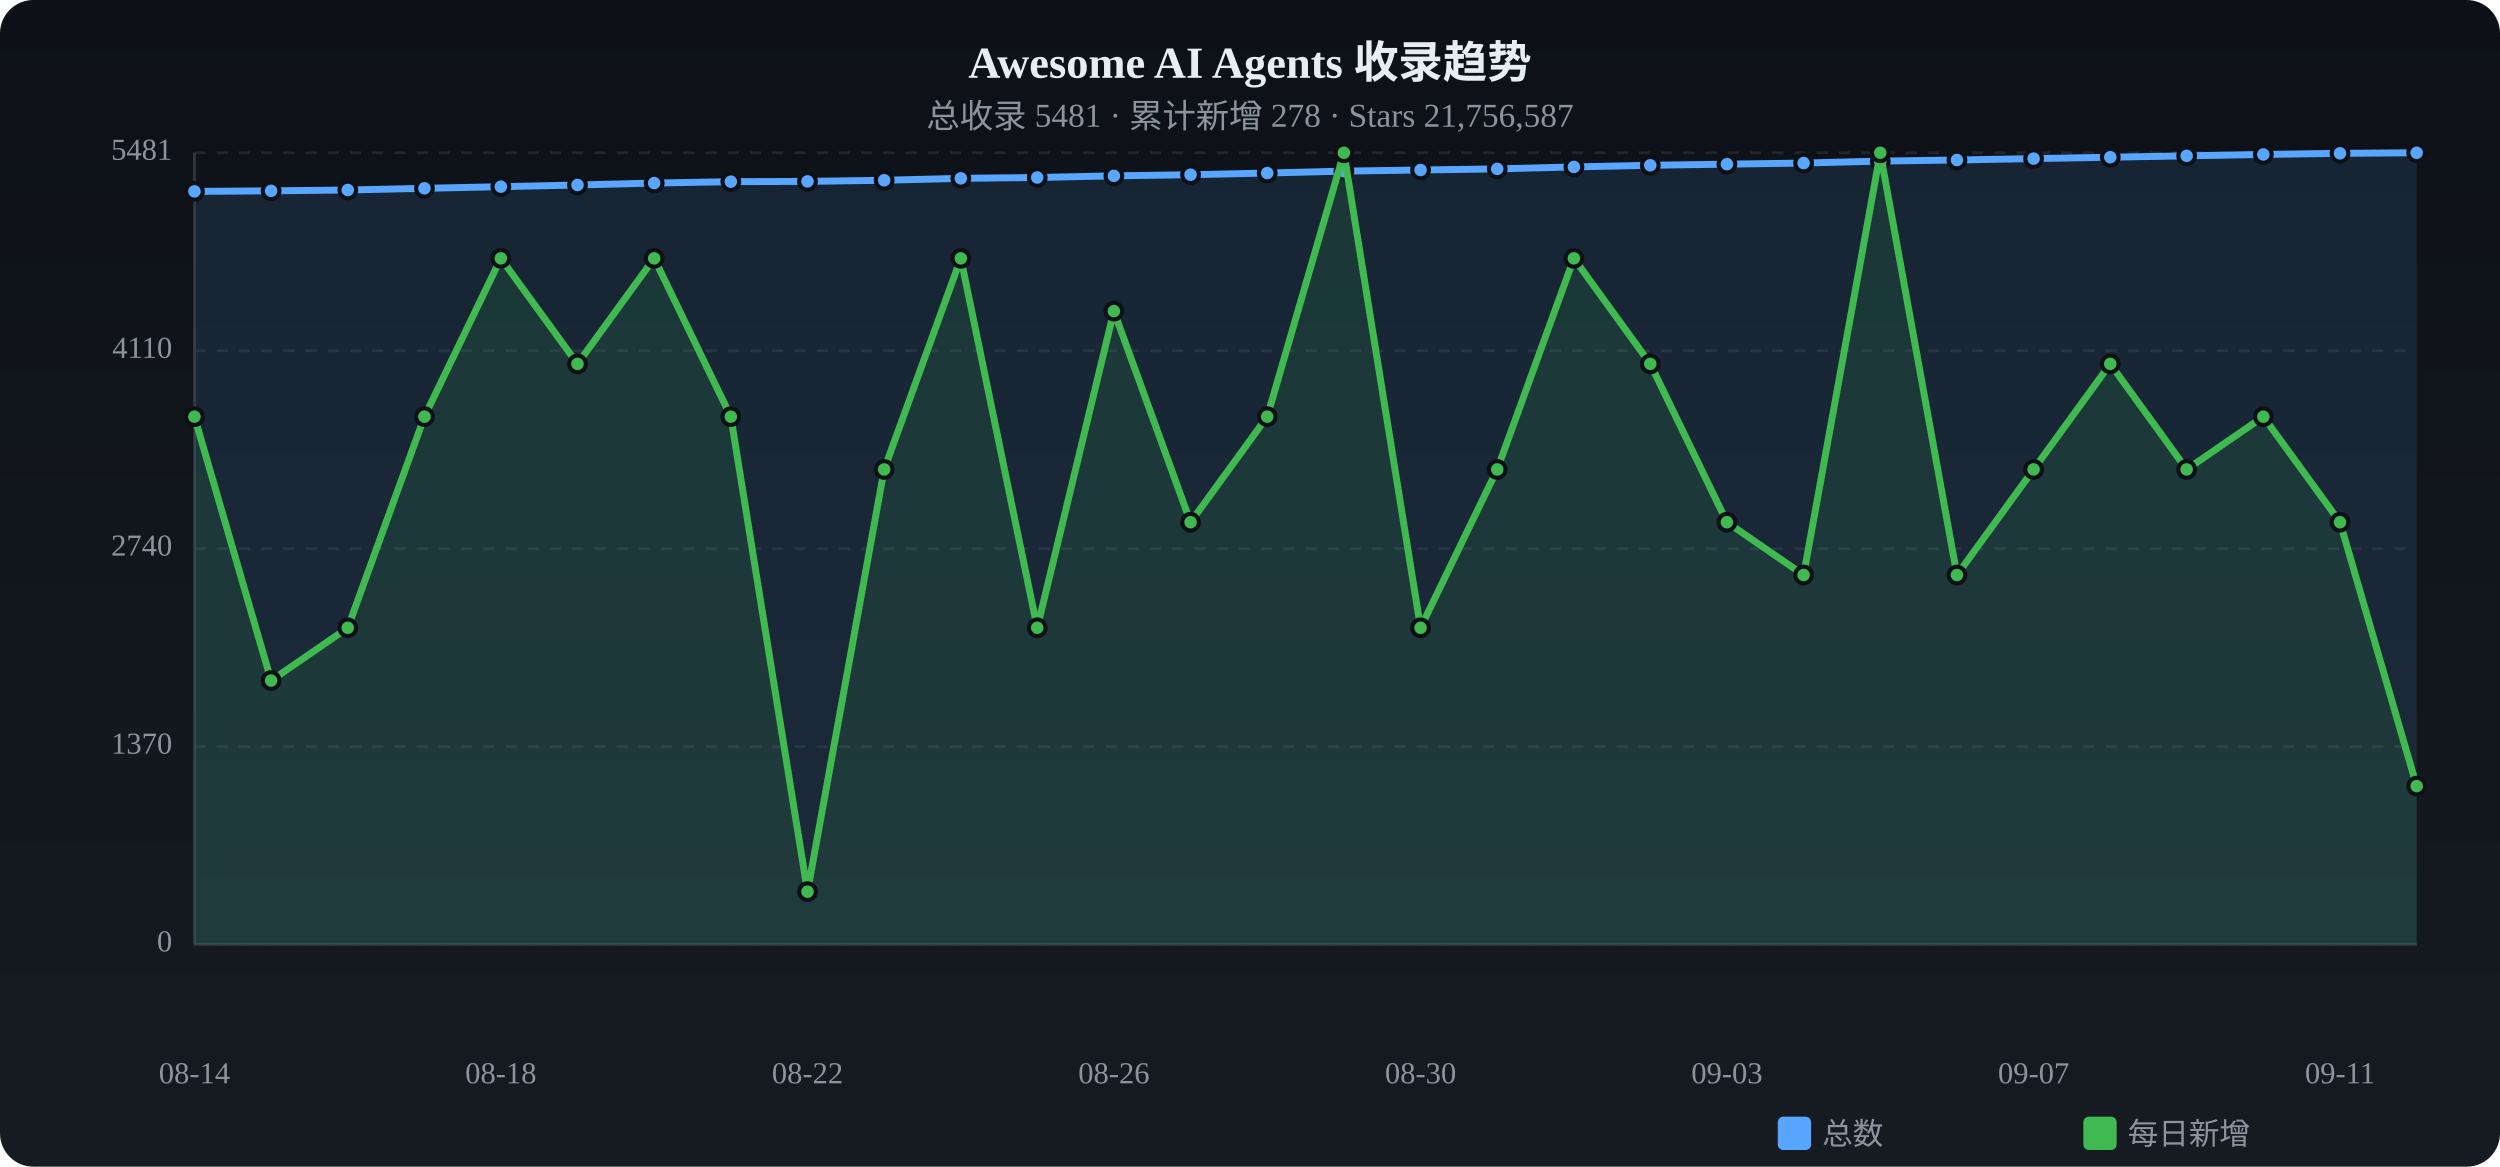
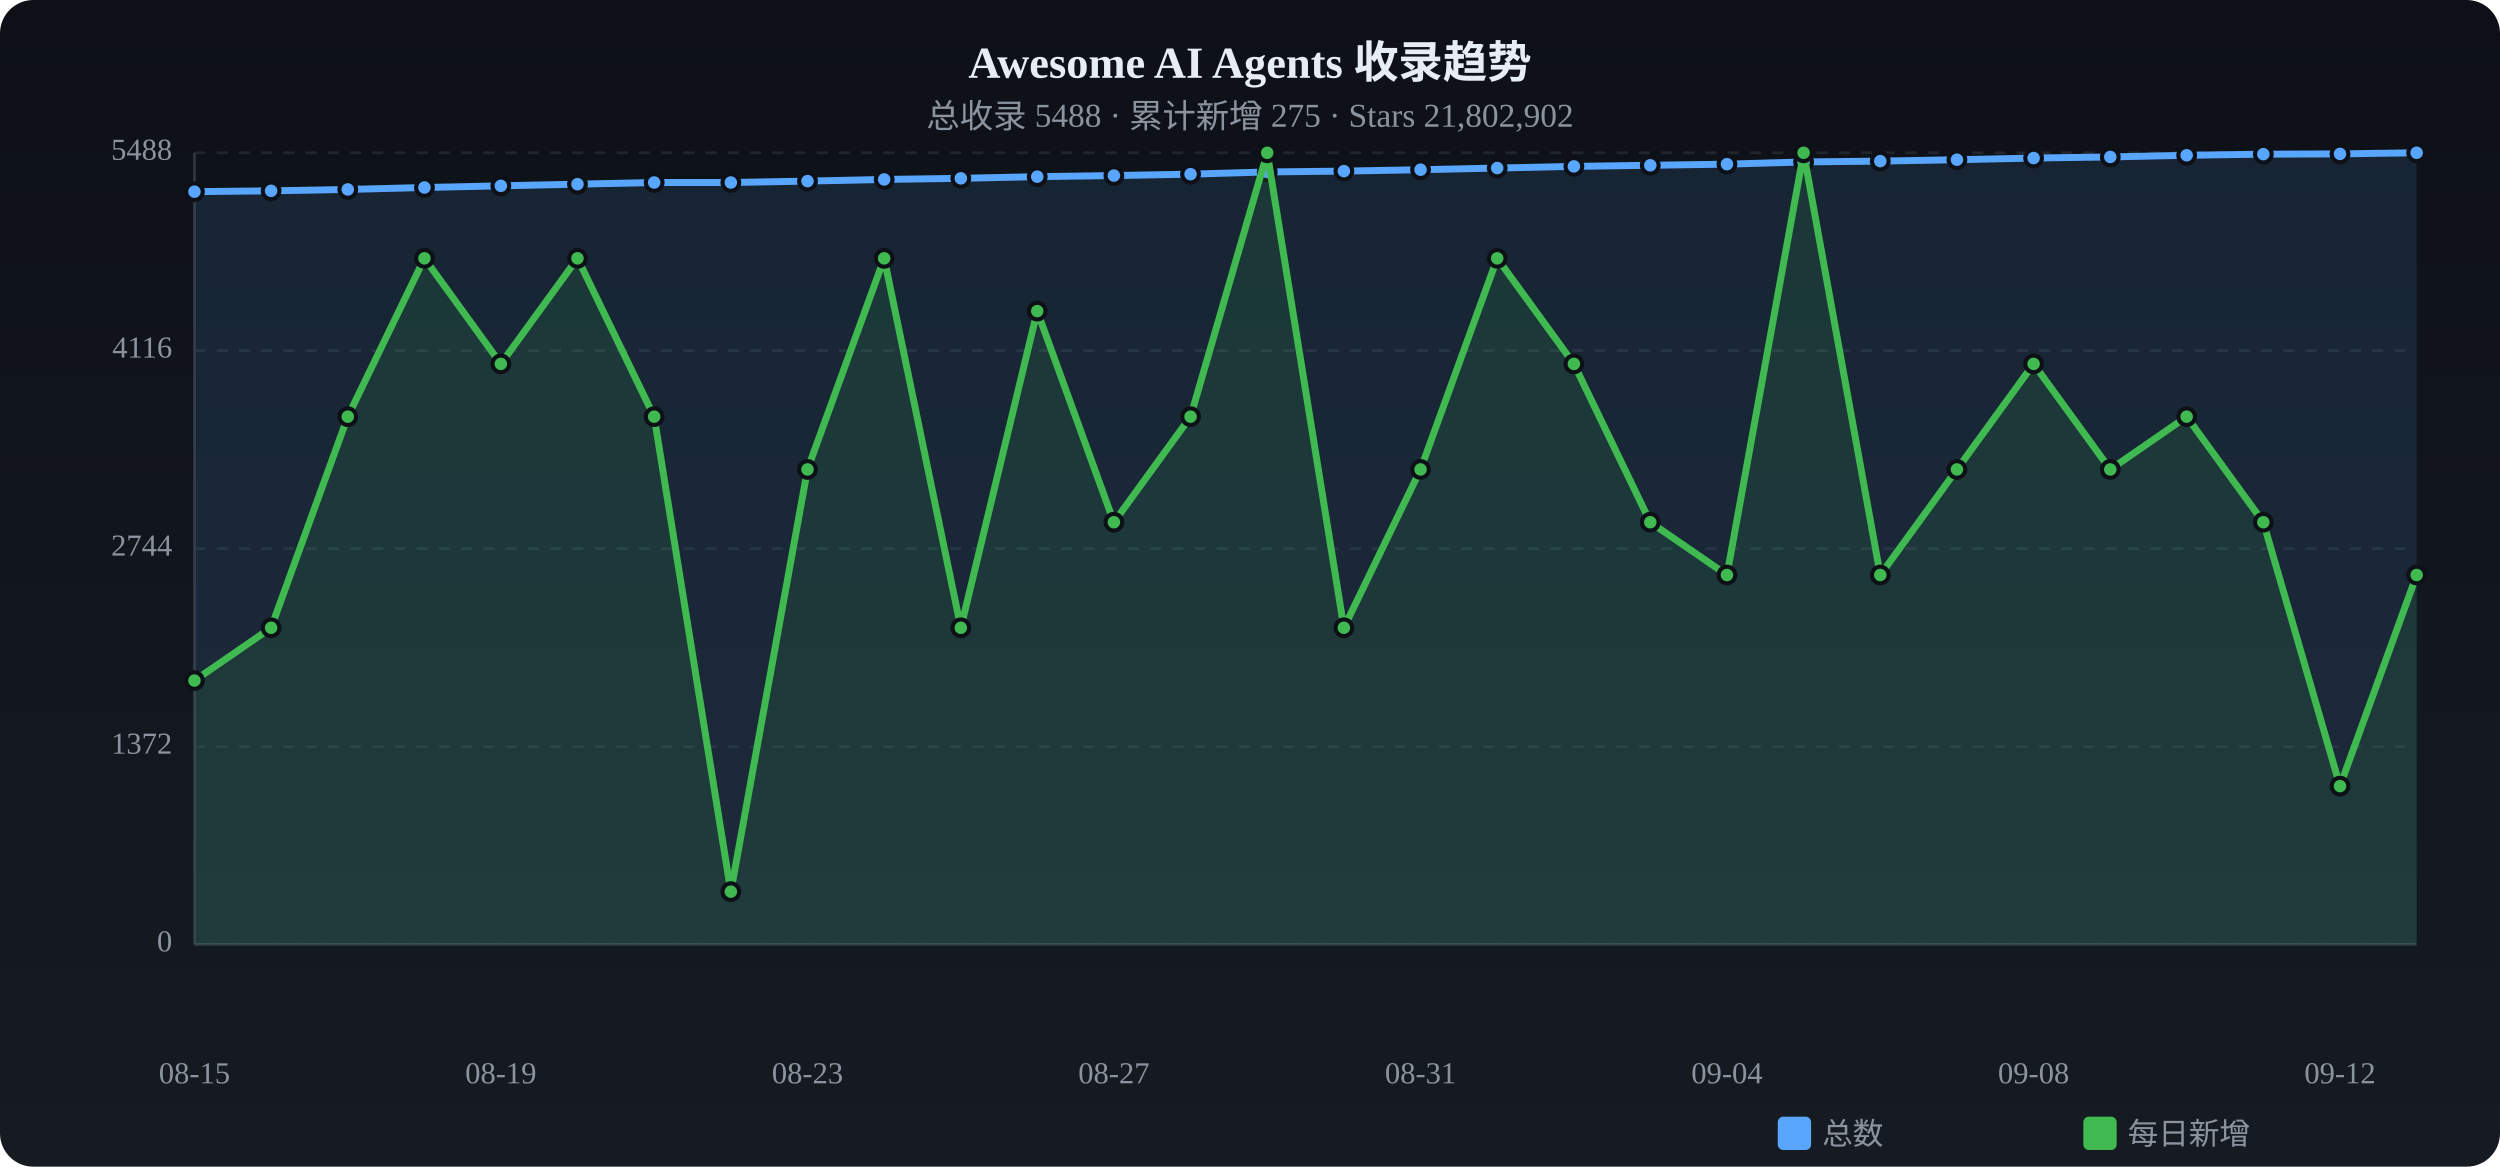
<svg xmlns="http://www.w3.org/2000/svg" viewBox="0 0 900 420" width="900" height="420">
  <defs>
    <linearGradient id="tbg" x1="0%" y1="0%" x2="0%" y2="100%">
      <stop offset="0%" stop-color="#0d1117" />
      <stop offset="100%" stop-color="#161b22" />
    </linearGradient>
  </defs>
  <rect width="900" height="420" rx="12" fill="url(#tbg)" />
  <text x="450.0" y="28" text-anchor="middle" fill="#e6edf3" font-size="16" font-weight="bold">Awesome AI Agents 收录趋势</text>
-   <text x="450.0" y="46" text-anchor="middle" fill="#8b949e" font-size="12">总收录 5481 · 累计新增 278 · Stars 21,756,587</text>
+   <text x="450.0" y="46" text-anchor="middle" fill="#8b949e" font-size="12">总收录 5488 · 累计新增 275 · Stars 21,802,902</text>
  <text x="62" y="340.0" text-anchor="end" fill="#8b949e" font-size="11" dominant-baseline="middle">0</text>
  <line x1="70" y1="340.0" x2="870" y2="340.0" stroke="#21262d" stroke-dasharray="4 4" />
-   <text x="62" y="268.8" text-anchor="end" fill="#8b949e" font-size="11" dominant-baseline="middle">1370</text>
+   <text x="62" y="268.8" text-anchor="end" fill="#8b949e" font-size="11" dominant-baseline="middle">1372</text>
  <line x1="70" y1="268.8" x2="870" y2="268.8" stroke="#21262d" stroke-dasharray="4 4" />
-   <text x="62" y="197.5" text-anchor="end" fill="#8b949e" font-size="11" dominant-baseline="middle">2740</text>
+   <text x="62" y="197.5" text-anchor="end" fill="#8b949e" font-size="11" dominant-baseline="middle">2744</text>
  <line x1="70" y1="197.5" x2="870" y2="197.5" stroke="#21262d" stroke-dasharray="4 4" />
-   <text x="62" y="126.3" text-anchor="end" fill="#8b949e" font-size="11" dominant-baseline="middle">4110</text>
-   <line x1="70" y1="126.3" x2="870" y2="126.3" stroke="#21262d" stroke-dasharray="4 4" />
-   <text x="62" y="55.0" text-anchor="end" fill="#8b949e" font-size="11" dominant-baseline="middle">5481</text>
+   <text x="62" y="126.2" text-anchor="end" fill="#8b949e" font-size="11" dominant-baseline="middle">4116</text>
+   <line x1="70" y1="126.2" x2="870" y2="126.2" stroke="#21262d" stroke-dasharray="4 4" />
+   <text x="62" y="55.0" text-anchor="end" fill="#8b949e" font-size="11" dominant-baseline="middle">5488</text>
  <line x1="70" y1="55.0" x2="870" y2="55.0" stroke="#21262d" stroke-dasharray="4 4" />
  <line x1="70" y1="55" x2="70" y2="340" stroke="#30363d" />
  <line x1="70" y1="340" x2="870" y2="340" stroke="#30363d" />
-   <path d="M70.0,68.9 L97.6,68.7 L125.2,68.4 L152.8,67.8 L180.3,67.2 L207.9,66.6 L235.5,65.9 L263.1,65.4 L290.7,65.3 L318.3,64.9 L345.9,64.2 L373.4,63.9 L401.0,63.3 L428.6,62.9 L456.2,62.3 L483.8,61.6 L511.4,61.2 L539.0,60.8 L566.6,60.1 L594.1,59.5 L621.7,59.1 L649.3,58.7 L676.9,58.0 L704.5,57.6 L732.1,57.1 L759.7,56.6 L787.2,56.1 L814.8,55.6 L842.4,55.2 L870.0,55.0 L870.0,340 L70.0,340 Z" fill="#58a6ff" opacity="0.12" />
-   <polyline points="70.0,68.9 97.6,68.7 125.2,68.4 152.8,67.8 180.3,67.2 207.9,66.6 235.5,65.9 263.1,65.4 290.7,65.3 318.3,64.9 345.9,64.2 373.4,63.9 401.0,63.3 428.6,62.9 456.2,62.3 483.8,61.6 511.4,61.2 539.0,60.8 566.6,60.1 594.1,59.5 621.7,59.1 649.3,58.7 676.9,58.0 704.5,57.6 732.1,57.1 759.7,56.6 787.2,56.1 814.8,55.6 842.4,55.2 870.0,55.0" fill="none" stroke="#58a6ff" stroke-width="2.5" stroke-linecap="round" stroke-linejoin="round" />
-   <circle cx="70.0" cy="68.9" r="3" fill="#58a6ff" stroke="#0d1117" stroke-width="1.5" />
+   <path d="M70.0,69.0 L97.6,68.7 L125.2,68.2 L152.8,67.5 L180.3,66.9 L207.9,66.3 L235.5,65.7 L263.1,65.7 L290.7,65.2 L318.3,64.6 L345.9,64.2 L373.4,63.6 L401.0,63.2 L428.6,62.7 L456.2,61.9 L483.8,61.6 L511.4,61.1 L539.0,60.5 L566.6,59.9 L594.1,59.5 L621.7,59.1 L649.3,58.3 L676.9,58.0 L704.5,57.5 L732.1,56.9 L759.7,56.5 L787.2,55.9 L814.8,55.5 L842.4,55.4 L870.0,55.0 L870.0,340 L70.0,340 Z" fill="#58a6ff" opacity="0.12" />
+   <polyline points="70.0,69.0 97.6,68.7 125.2,68.2 152.8,67.5 180.3,66.9 207.9,66.3 235.5,65.7 263.1,65.7 290.7,65.2 318.3,64.6 345.9,64.2 373.4,63.6 401.0,63.2 428.6,62.7 456.2,61.9 483.8,61.6 511.4,61.1 539.0,60.5 566.6,59.9 594.1,59.5 621.7,59.1 649.3,58.3 676.9,58.0 704.5,57.5 732.1,56.9 759.7,56.5 787.2,55.9 814.8,55.5 842.4,55.4 870.0,55.0" fill="none" stroke="#58a6ff" stroke-width="2.5" stroke-linecap="round" stroke-linejoin="round" />
+   <circle cx="70.0" cy="69.0" r="3" fill="#58a6ff" stroke="#0d1117" stroke-width="1.5" />
  <circle cx="97.6" cy="68.7" r="3" fill="#58a6ff" stroke="#0d1117" stroke-width="1.5" />
-   <circle cx="125.2" cy="68.4" r="3" fill="#58a6ff" stroke="#0d1117" stroke-width="1.5" />
-   <circle cx="152.8" cy="67.8" r="3" fill="#58a6ff" stroke="#0d1117" stroke-width="1.5" />
-   <circle cx="180.3" cy="67.2" r="3" fill="#58a6ff" stroke="#0d1117" stroke-width="1.5" />
-   <circle cx="207.9" cy="66.6" r="3" fill="#58a6ff" stroke="#0d1117" stroke-width="1.5" />
-   <circle cx="235.5" cy="65.9" r="3" fill="#58a6ff" stroke="#0d1117" stroke-width="1.5" />
-   <circle cx="263.1" cy="65.4" r="3" fill="#58a6ff" stroke="#0d1117" stroke-width="1.5" />
-   <circle cx="290.7" cy="65.3" r="3" fill="#58a6ff" stroke="#0d1117" stroke-width="1.5" />
-   <circle cx="318.3" cy="64.9" r="3" fill="#58a6ff" stroke="#0d1117" stroke-width="1.5" />
+   <circle cx="125.2" cy="68.2" r="3" fill="#58a6ff" stroke="#0d1117" stroke-width="1.5" />
+   <circle cx="152.8" cy="67.5" r="3" fill="#58a6ff" stroke="#0d1117" stroke-width="1.5" />
+   <circle cx="180.3" cy="66.9" r="3" fill="#58a6ff" stroke="#0d1117" stroke-width="1.5" />
+   <circle cx="207.9" cy="66.3" r="3" fill="#58a6ff" stroke="#0d1117" stroke-width="1.5" />
+   <circle cx="235.5" cy="65.7" r="3" fill="#58a6ff" stroke="#0d1117" stroke-width="1.5" />
+   <circle cx="263.1" cy="65.7" r="3" fill="#58a6ff" stroke="#0d1117" stroke-width="1.5" />
+   <circle cx="290.7" cy="65.2" r="3" fill="#58a6ff" stroke="#0d1117" stroke-width="1.5" />
+   <circle cx="318.3" cy="64.6" r="3" fill="#58a6ff" stroke="#0d1117" stroke-width="1.5" />
  <circle cx="345.9" cy="64.2" r="3" fill="#58a6ff" stroke="#0d1117" stroke-width="1.5" />
-   <circle cx="373.4" cy="63.9" r="3" fill="#58a6ff" stroke="#0d1117" stroke-width="1.5" />
-   <circle cx="401.0" cy="63.3" r="3" fill="#58a6ff" stroke="#0d1117" stroke-width="1.5" />
-   <circle cx="428.6" cy="62.9" r="3" fill="#58a6ff" stroke="#0d1117" stroke-width="1.5" />
-   <circle cx="456.2" cy="62.3" r="3" fill="#58a6ff" stroke="#0d1117" stroke-width="1.5" />
+   <circle cx="373.4" cy="63.6" r="3" fill="#58a6ff" stroke="#0d1117" stroke-width="1.5" />
+   <circle cx="401.0" cy="63.2" r="3" fill="#58a6ff" stroke="#0d1117" stroke-width="1.5" />
+   <circle cx="428.6" cy="62.7" r="3" fill="#58a6ff" stroke="#0d1117" stroke-width="1.5" />
+   <circle cx="456.2" cy="61.9" r="3" fill="#58a6ff" stroke="#0d1117" stroke-width="1.5" />
  <circle cx="483.8" cy="61.6" r="3" fill="#58a6ff" stroke="#0d1117" stroke-width="1.5" />
-   <circle cx="511.4" cy="61.2" r="3" fill="#58a6ff" stroke="#0d1117" stroke-width="1.5" />
-   <circle cx="539.0" cy="60.8" r="3" fill="#58a6ff" stroke="#0d1117" stroke-width="1.5" />
-   <circle cx="566.6" cy="60.1" r="3" fill="#58a6ff" stroke="#0d1117" stroke-width="1.5" />
+   <circle cx="511.4" cy="61.1" r="3" fill="#58a6ff" stroke="#0d1117" stroke-width="1.5" />
+   <circle cx="539.0" cy="60.5" r="3" fill="#58a6ff" stroke="#0d1117" stroke-width="1.5" />
+   <circle cx="566.6" cy="59.9" r="3" fill="#58a6ff" stroke="#0d1117" stroke-width="1.5" />
  <circle cx="594.1" cy="59.5" r="3" fill="#58a6ff" stroke="#0d1117" stroke-width="1.5" />
  <circle cx="621.7" cy="59.1" r="3" fill="#58a6ff" stroke="#0d1117" stroke-width="1.5" />
-   <circle cx="649.3" cy="58.7" r="3" fill="#58a6ff" stroke="#0d1117" stroke-width="1.5" />
+   <circle cx="649.3" cy="58.3" r="3" fill="#58a6ff" stroke="#0d1117" stroke-width="1.5" />
  <circle cx="676.9" cy="58.0" r="3" fill="#58a6ff" stroke="#0d1117" stroke-width="1.5" />
-   <circle cx="704.5" cy="57.6" r="3" fill="#58a6ff" stroke="#0d1117" stroke-width="1.5" />
-   <circle cx="732.1" cy="57.1" r="3" fill="#58a6ff" stroke="#0d1117" stroke-width="1.5" />
-   <circle cx="759.7" cy="56.6" r="3" fill="#58a6ff" stroke="#0d1117" stroke-width="1.5" />
-   <circle cx="787.2" cy="56.1" r="3" fill="#58a6ff" stroke="#0d1117" stroke-width="1.5" />
-   <circle cx="814.8" cy="55.6" r="3" fill="#58a6ff" stroke="#0d1117" stroke-width="1.5" />
-   <circle cx="842.4" cy="55.2" r="3" fill="#58a6ff" stroke="#0d1117" stroke-width="1.5" />
+   <circle cx="704.5" cy="57.5" r="3" fill="#58a6ff" stroke="#0d1117" stroke-width="1.5" />
+   <circle cx="732.1" cy="56.9" r="3" fill="#58a6ff" stroke="#0d1117" stroke-width="1.5" />
+   <circle cx="759.7" cy="56.5" r="3" fill="#58a6ff" stroke="#0d1117" stroke-width="1.5" />
+   <circle cx="787.2" cy="55.9" r="3" fill="#58a6ff" stroke="#0d1117" stroke-width="1.5" />
+   <circle cx="814.8" cy="55.5" r="3" fill="#58a6ff" stroke="#0d1117" stroke-width="1.5" />
+   <circle cx="842.4" cy="55.4" r="3" fill="#58a6ff" stroke="#0d1117" stroke-width="1.5" />
  <circle cx="870.0" cy="55.0" r="3" fill="#58a6ff" stroke="#0d1117" stroke-width="1.5" />
-   <path d="M70.0,150.0 L97.6,245.0 L125.2,226.0 L152.8,150.0 L180.3,93.0 L207.9,131.0 L235.5,93.0 L263.1,150.0 L290.7,321.0 L318.3,169.0 L345.9,93.0 L373.4,226.0 L401.0,112.0 L428.6,188.0 L456.2,150.0 L483.8,55.0 L511.4,226.0 L539.0,169.0 L566.6,93.0 L594.1,131.0 L621.7,188.0 L649.3,207.0 L676.9,55.0 L704.5,207.0 L732.1,169.0 L759.7,131.0 L787.2,169.0 L814.8,150.0 L842.4,188.0 L870.0,283.0 L870.0,340 L70.0,340 Z" fill="#3fb950" opacity="0.12" />
-   <polyline points="70.0,150.0 97.6,245.0 125.2,226.0 152.8,150.0 180.3,93.0 207.9,131.0 235.5,93.0 263.1,150.0 290.7,321.0 318.3,169.0 345.9,93.0 373.4,226.0 401.0,112.0 428.6,188.0 456.2,150.0 483.8,55.0 511.4,226.0 539.0,169.0 566.6,93.0 594.1,131.0 621.7,188.0 649.3,207.0 676.9,55.0 704.5,207.0 732.1,169.0 759.7,131.0 787.2,169.0 814.8,150.0 842.4,188.0 870.0,283.0" fill="none" stroke="#3fb950" stroke-width="2.5" stroke-linecap="round" stroke-linejoin="round" />
-   <circle cx="70.0" cy="150.0" r="3" fill="#3fb950" stroke="#0d1117" stroke-width="1.5" />
-   <circle cx="97.6" cy="245.0" r="3" fill="#3fb950" stroke="#0d1117" stroke-width="1.5" />
-   <circle cx="125.2" cy="226.0" r="3" fill="#3fb950" stroke="#0d1117" stroke-width="1.5" />
-   <circle cx="152.8" cy="150.0" r="3" fill="#3fb950" stroke="#0d1117" stroke-width="1.5" />
-   <circle cx="180.3" cy="93.0" r="3" fill="#3fb950" stroke="#0d1117" stroke-width="1.5" />
-   <circle cx="207.9" cy="131.0" r="3" fill="#3fb950" stroke="#0d1117" stroke-width="1.5" />
-   <circle cx="235.5" cy="93.0" r="3" fill="#3fb950" stroke="#0d1117" stroke-width="1.5" />
-   <circle cx="263.1" cy="150.0" r="3" fill="#3fb950" stroke="#0d1117" stroke-width="1.5" />
-   <circle cx="290.7" cy="321.0" r="3" fill="#3fb950" stroke="#0d1117" stroke-width="1.5" />
-   <circle cx="318.3" cy="169.0" r="3" fill="#3fb950" stroke="#0d1117" stroke-width="1.5" />
-   <circle cx="345.9" cy="93.0" r="3" fill="#3fb950" stroke="#0d1117" stroke-width="1.5" />
-   <circle cx="373.4" cy="226.0" r="3" fill="#3fb950" stroke="#0d1117" stroke-width="1.5" />
-   <circle cx="401.0" cy="112.0" r="3" fill="#3fb950" stroke="#0d1117" stroke-width="1.5" />
-   <circle cx="428.6" cy="188.0" r="3" fill="#3fb950" stroke="#0d1117" stroke-width="1.5" />
-   <circle cx="456.2" cy="150.0" r="3" fill="#3fb950" stroke="#0d1117" stroke-width="1.5" />
-   <circle cx="483.8" cy="55.0" r="3" fill="#3fb950" stroke="#0d1117" stroke-width="1.5" />
-   <circle cx="511.4" cy="226.0" r="3" fill="#3fb950" stroke="#0d1117" stroke-width="1.5" />
-   <circle cx="539.0" cy="169.0" r="3" fill="#3fb950" stroke="#0d1117" stroke-width="1.5" />
-   <circle cx="566.6" cy="93.0" r="3" fill="#3fb950" stroke="#0d1117" stroke-width="1.5" />
-   <circle cx="594.1" cy="131.0" r="3" fill="#3fb950" stroke="#0d1117" stroke-width="1.5" />
-   <circle cx="621.7" cy="188.0" r="3" fill="#3fb950" stroke="#0d1117" stroke-width="1.5" />
-   <circle cx="649.3" cy="207.0" r="3" fill="#3fb950" stroke="#0d1117" stroke-width="1.5" />
-   <circle cx="676.9" cy="55.0" r="3" fill="#3fb950" stroke="#0d1117" stroke-width="1.5" />
-   <circle cx="704.5" cy="207.0" r="3" fill="#3fb950" stroke="#0d1117" stroke-width="1.5" />
-   <circle cx="732.1" cy="169.0" r="3" fill="#3fb950" stroke="#0d1117" stroke-width="1.5" />
-   <circle cx="759.7" cy="131.0" r="3" fill="#3fb950" stroke="#0d1117" stroke-width="1.5" />
-   <circle cx="787.2" cy="169.0" r="3" fill="#3fb950" stroke="#0d1117" stroke-width="1.5" />
-   <circle cx="814.8" cy="150.0" r="3" fill="#3fb950" stroke="#0d1117" stroke-width="1.5" />
-   <circle cx="842.4" cy="188.0" r="3" fill="#3fb950" stroke="#0d1117" stroke-width="1.5" />
-   <circle cx="870.0" cy="283.0" r="3" fill="#3fb950" stroke="#0d1117" stroke-width="1.5" />
-   <text x="70.0" y="390" text-anchor="middle" fill="#8b949e" font-size="11">08-14</text>
-   <text x="180.3" y="390" text-anchor="middle" fill="#8b949e" font-size="11">08-18</text>
-   <text x="290.7" y="390" text-anchor="middle" fill="#8b949e" font-size="11">08-22</text>
-   <text x="401.0" y="390" text-anchor="middle" fill="#8b949e" font-size="11">08-26</text>
-   <text x="511.4" y="390" text-anchor="middle" fill="#8b949e" font-size="11">08-30</text>
-   <text x="621.7" y="390" text-anchor="middle" fill="#8b949e" font-size="11">09-03</text>
-   <text x="732.1" y="390" text-anchor="middle" fill="#8b949e" font-size="11">09-07</text>
-   <text x="842.4" y="390" text-anchor="middle" fill="#8b949e" font-size="11">09-11</text>
+   <path d="M70.0,245.0 L97.6,226.0 L125.2,150.0 L152.8,93.0 L180.3,131.0 L207.9,93.0 L235.5,150.0 L263.1,321.0 L290.7,169.0 L318.3,93.0 L345.9,226.0 L373.4,112.0 L401.0,188.0 L428.6,150.0 L456.2,55.0 L483.8,226.0 L511.4,169.0 L539.0,93.0 L566.6,131.0 L594.1,188.0 L621.7,207.0 L649.3,55.0 L676.9,207.0 L704.5,169.0 L732.1,131.0 L759.7,169.0 L787.2,150.0 L814.8,188.0 L842.4,283.0 L870.0,207.0 L870.0,340 L70.0,340 Z" fill="#3fb950" opacity="0.12" />
+   <polyline points="70.0,245.0 97.6,226.0 125.2,150.0 152.8,93.0 180.3,131.0 207.9,93.0 235.5,150.0 263.1,321.0 290.7,169.0 318.3,93.0 345.9,226.0 373.4,112.0 401.0,188.0 428.6,150.0 456.2,55.0 483.8,226.0 511.4,169.0 539.0,93.0 566.6,131.0 594.1,188.0 621.7,207.0 649.3,55.0 676.9,207.0 704.5,169.0 732.1,131.0 759.7,169.0 787.2,150.0 814.8,188.0 842.4,283.0 870.0,207.0" fill="none" stroke="#3fb950" stroke-width="2.5" stroke-linecap="round" stroke-linejoin="round" />
+   <circle cx="70.0" cy="245.0" r="3" fill="#3fb950" stroke="#0d1117" stroke-width="1.5" />
+   <circle cx="97.6" cy="226.0" r="3" fill="#3fb950" stroke="#0d1117" stroke-width="1.5" />
+   <circle cx="125.2" cy="150.0" r="3" fill="#3fb950" stroke="#0d1117" stroke-width="1.5" />
+   <circle cx="152.8" cy="93.0" r="3" fill="#3fb950" stroke="#0d1117" stroke-width="1.5" />
+   <circle cx="180.3" cy="131.0" r="3" fill="#3fb950" stroke="#0d1117" stroke-width="1.5" />
+   <circle cx="207.9" cy="93.0" r="3" fill="#3fb950" stroke="#0d1117" stroke-width="1.5" />
+   <circle cx="235.5" cy="150.0" r="3" fill="#3fb950" stroke="#0d1117" stroke-width="1.5" />
+   <circle cx="263.1" cy="321.0" r="3" fill="#3fb950" stroke="#0d1117" stroke-width="1.5" />
+   <circle cx="290.7" cy="169.0" r="3" fill="#3fb950" stroke="#0d1117" stroke-width="1.5" />
+   <circle cx="318.3" cy="93.0" r="3" fill="#3fb950" stroke="#0d1117" stroke-width="1.5" />
+   <circle cx="345.9" cy="226.0" r="3" fill="#3fb950" stroke="#0d1117" stroke-width="1.5" />
+   <circle cx="373.4" cy="112.0" r="3" fill="#3fb950" stroke="#0d1117" stroke-width="1.5" />
+   <circle cx="401.0" cy="188.0" r="3" fill="#3fb950" stroke="#0d1117" stroke-width="1.5" />
+   <circle cx="428.6" cy="150.0" r="3" fill="#3fb950" stroke="#0d1117" stroke-width="1.5" />
+   <circle cx="456.2" cy="55.0" r="3" fill="#3fb950" stroke="#0d1117" stroke-width="1.5" />
+   <circle cx="483.8" cy="226.0" r="3" fill="#3fb950" stroke="#0d1117" stroke-width="1.5" />
+   <circle cx="511.4" cy="169.0" r="3" fill="#3fb950" stroke="#0d1117" stroke-width="1.5" />
+   <circle cx="539.0" cy="93.0" r="3" fill="#3fb950" stroke="#0d1117" stroke-width="1.5" />
+   <circle cx="566.6" cy="131.0" r="3" fill="#3fb950" stroke="#0d1117" stroke-width="1.5" />
+   <circle cx="594.1" cy="188.0" r="3" fill="#3fb950" stroke="#0d1117" stroke-width="1.5" />
+   <circle cx="621.7" cy="207.0" r="3" fill="#3fb950" stroke="#0d1117" stroke-width="1.5" />
+   <circle cx="649.3" cy="55.0" r="3" fill="#3fb950" stroke="#0d1117" stroke-width="1.5" />
+   <circle cx="676.9" cy="207.0" r="3" fill="#3fb950" stroke="#0d1117" stroke-width="1.5" />
+   <circle cx="704.5" cy="169.0" r="3" fill="#3fb950" stroke="#0d1117" stroke-width="1.5" />
+   <circle cx="732.1" cy="131.0" r="3" fill="#3fb950" stroke="#0d1117" stroke-width="1.5" />
+   <circle cx="759.7" cy="169.0" r="3" fill="#3fb950" stroke="#0d1117" stroke-width="1.5" />
+   <circle cx="787.2" cy="150.0" r="3" fill="#3fb950" stroke="#0d1117" stroke-width="1.5" />
+   <circle cx="814.8" cy="188.0" r="3" fill="#3fb950" stroke="#0d1117" stroke-width="1.5" />
+   <circle cx="842.4" cy="283.0" r="3" fill="#3fb950" stroke="#0d1117" stroke-width="1.5" />
+   <circle cx="870.0" cy="207.0" r="3" fill="#3fb950" stroke="#0d1117" stroke-width="1.5" />
+   <text x="70.0" y="390" text-anchor="middle" fill="#8b949e" font-size="11">08-15</text>
+   <text x="180.3" y="390" text-anchor="middle" fill="#8b949e" font-size="11">08-19</text>
+   <text x="290.7" y="390" text-anchor="middle" fill="#8b949e" font-size="11">08-23</text>
+   <text x="401.0" y="390" text-anchor="middle" fill="#8b949e" font-size="11">08-27</text>
+   <text x="511.4" y="390" text-anchor="middle" fill="#8b949e" font-size="11">08-31</text>
+   <text x="621.7" y="390" text-anchor="middle" fill="#8b949e" font-size="11">09-04</text>
+   <text x="732.1" y="390" text-anchor="middle" fill="#8b949e" font-size="11">09-08</text>
+   <text x="842.4" y="390" text-anchor="middle" fill="#8b949e" font-size="11">09-12</text>
  <rect x="640" y="402" width="12" height="12" rx="2" fill="#58a6ff" />
  <text x="656" y="412" fill="#8b949e" font-size="11">总数</text>
  <rect x="750" y="402" width="12" height="12" rx="2" fill="#3fb950" />
  <text x="766" y="412" fill="#8b949e" font-size="11">每日新增</text>
</svg>
